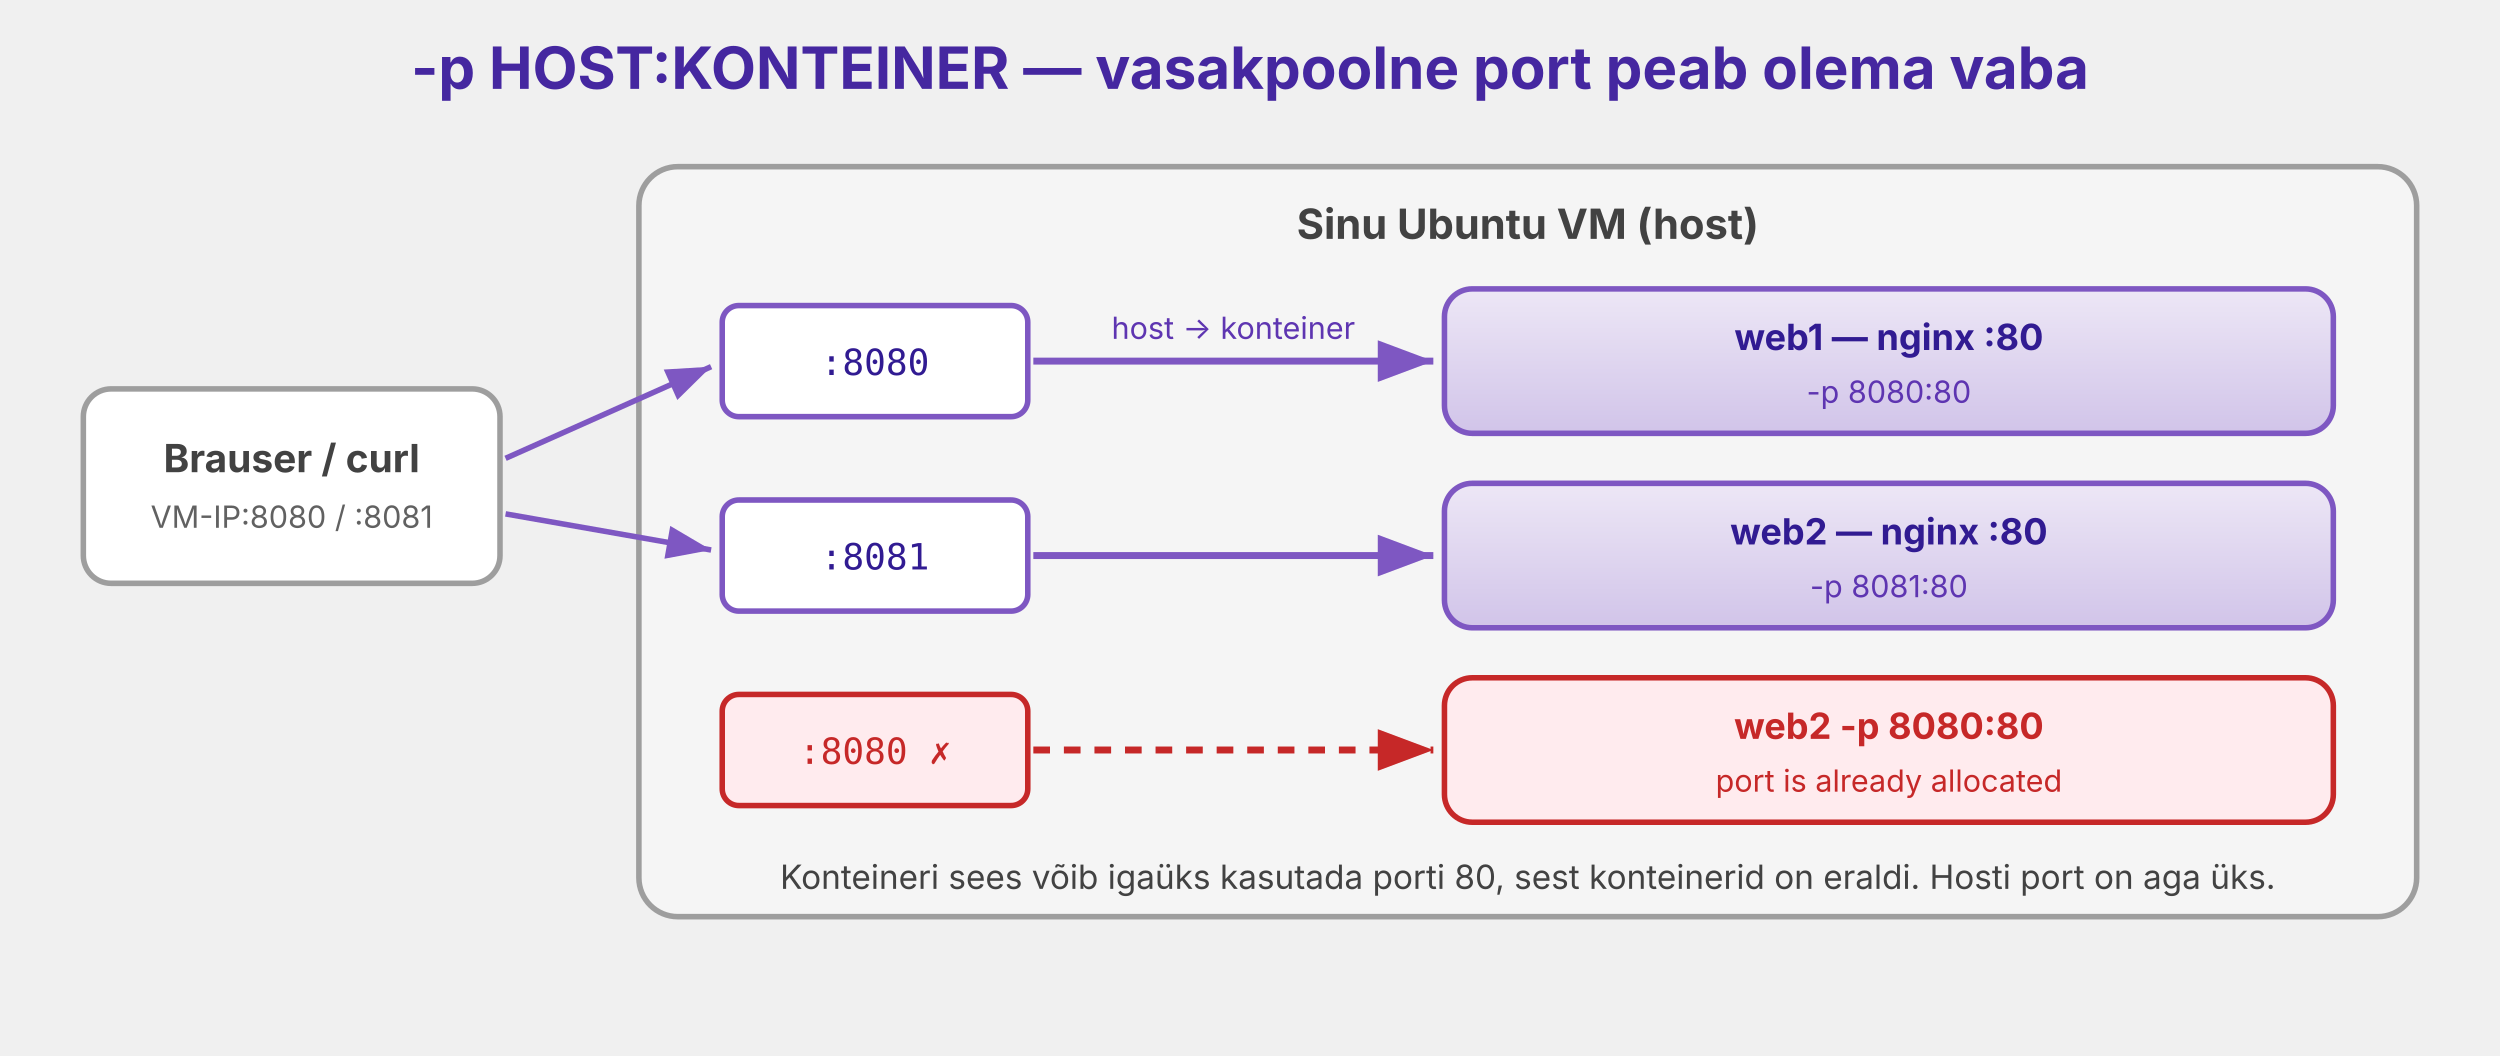
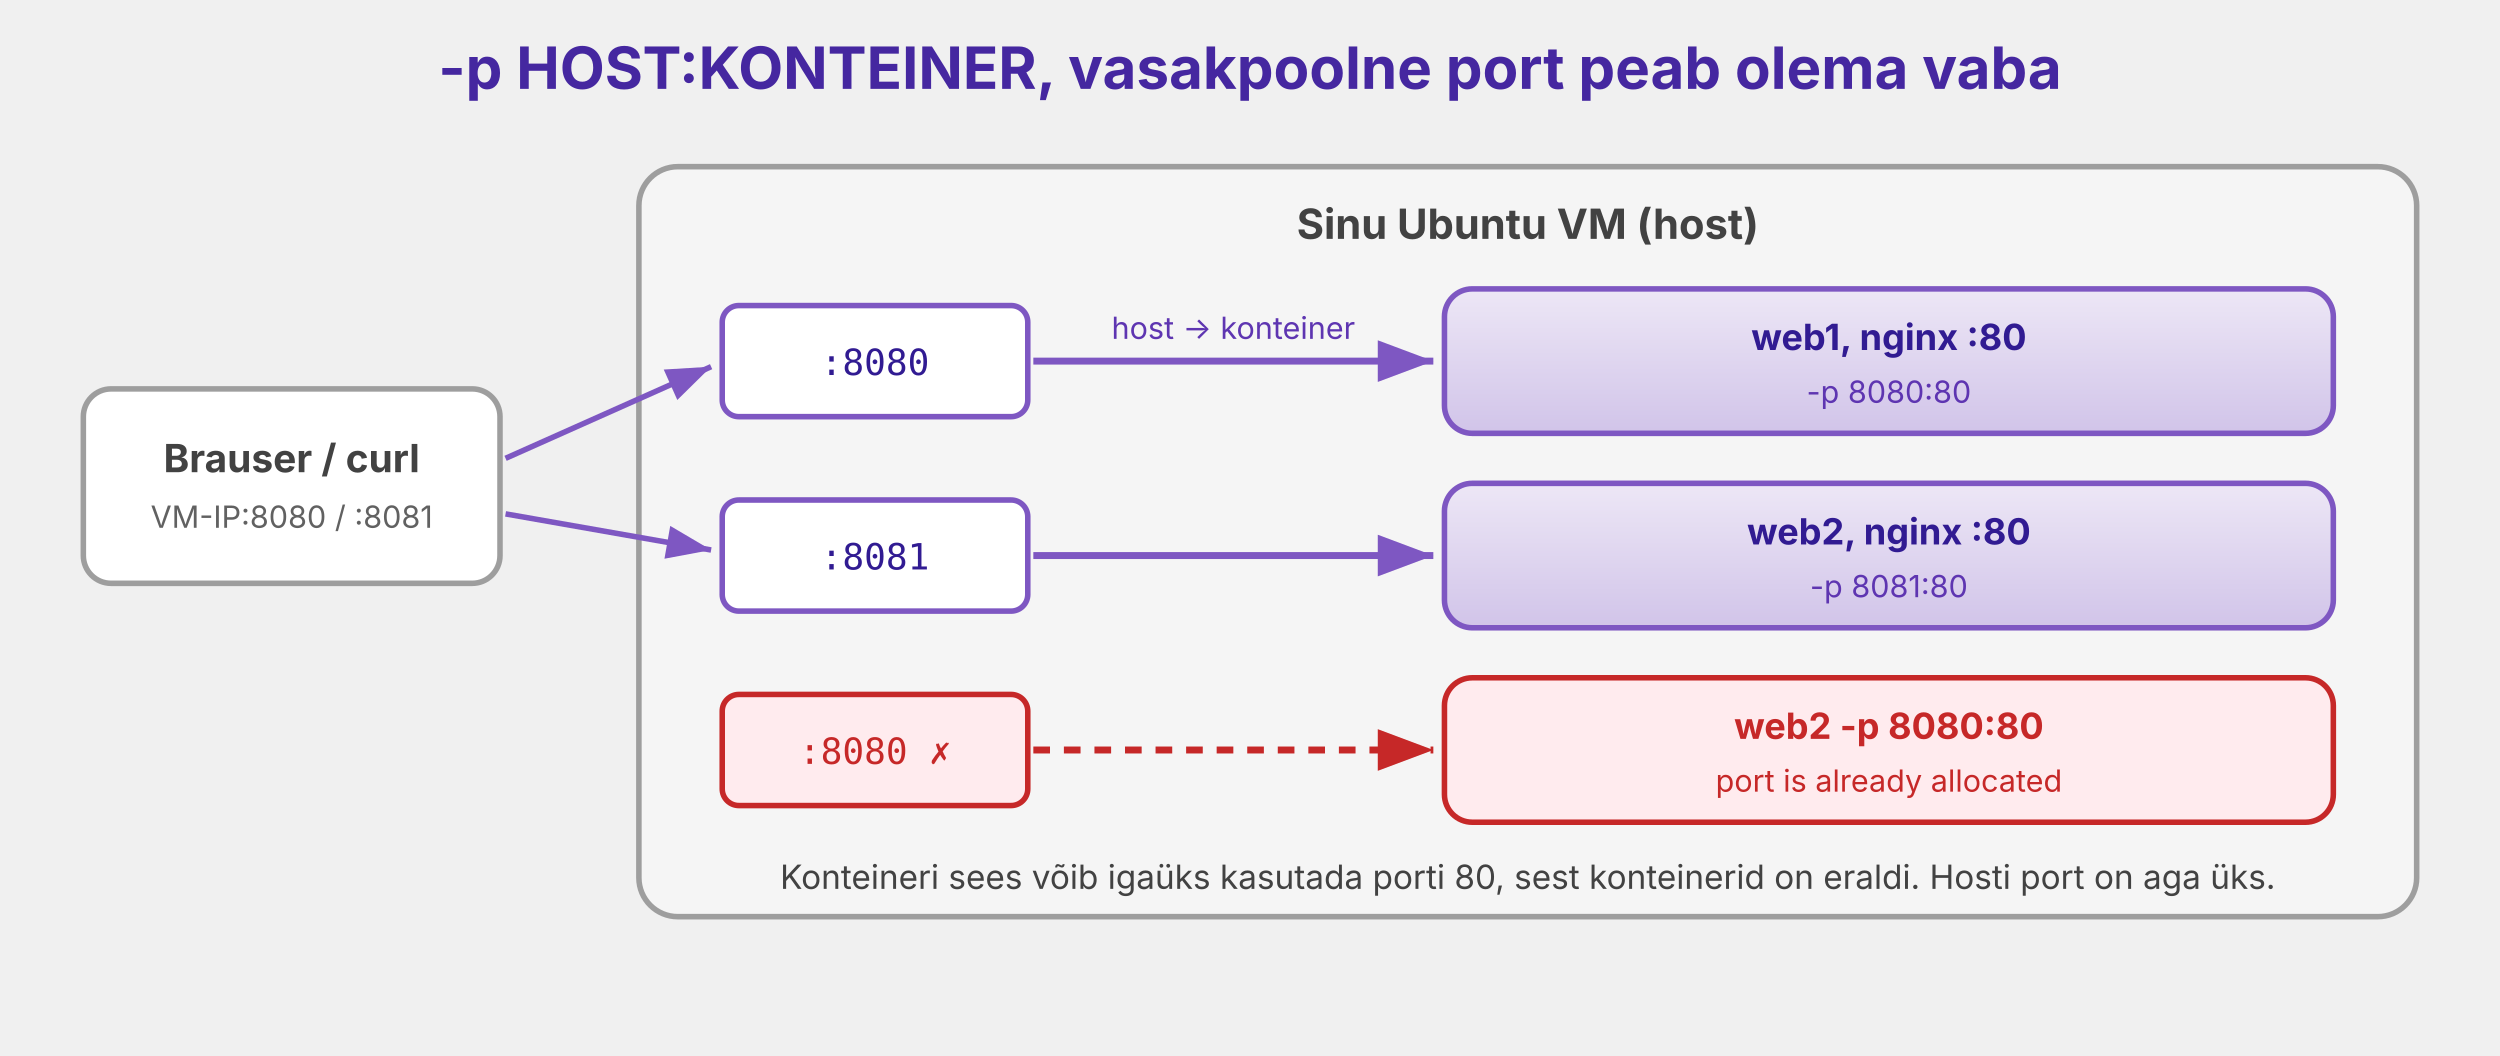
<svg xmlns="http://www.w3.org/2000/svg" viewBox="0 0 900 380" font-family="Inter, -apple-system, sans-serif">
  <defs>
    <linearGradient id="ct" x1="0" y1="0" x2="0" y2="1">
      <stop offset="0" stop-color="#ede7f6" />
      <stop offset="1" stop-color="#d1c4e9" />
    </linearGradient>
    <marker id="a5" markerWidth="10" markerHeight="10" refX="8" refY="3" orient="auto">
      <path d="M0,0 L8,3 L0,6 Z" fill="#7e57c2" />
    </marker>
    <marker id="ar" markerWidth="10" markerHeight="10" refX="8" refY="3" orient="auto">
      <path d="M0,0 L8,3 L0,6 Z" fill="#c62828" />
    </marker>
  </defs>
-   <text x="450" y="32" text-anchor="middle" font-size="21" font-weight="700" fill="#4527a0">-p HOST:KONTEINER — vasakpoolne port peab olema vaba</text>
+   <text x="450" y="32" text-anchor="middle" font-size="21" font-weight="700" fill="#4527a0">-p HOST:KONTEINER, vasakpoolne port peab olema vaba</text>
  <rect x="30" y="140" width="150" height="70" rx="10" fill="#fff" stroke="#9e9e9e" stroke-width="2" />
  <text x="105" y="170" text-anchor="middle" font-size="14" font-weight="700" fill="#424242">Brauser / curl</text>
  <text x="105" y="190" text-anchor="middle" font-size="11" fill="#616161">VM-IP:8080 / :8081</text>
  <rect x="230" y="60" width="640" height="270" rx="14" fill="#f5f5f5" stroke="#9e9e9e" stroke-width="2" />
  <text x="550" y="86" text-anchor="middle" font-size="15" font-weight="700" fill="#424242">Sinu Ubuntu VM (host)</text>
  <g font-family="JetBrains Mono, monospace" font-size="13">
    <rect x="260" y="110" width="110" height="40" rx="6" fill="#fff" stroke="#7e57c2" stroke-width="2" />
    <text x="315" y="135" text-anchor="middle" fill="#311b92">:8080</text>
    <rect x="260" y="180" width="110" height="40" rx="6" fill="#fff" stroke="#7e57c2" stroke-width="2" />
    <text x="315" y="205" text-anchor="middle" fill="#311b92">:8081</text>
    <rect x="260" y="250" width="110" height="40" rx="6" fill="#ffebee" stroke="#c62828" stroke-width="2" />
    <text x="315" y="275" text-anchor="middle" fill="#c62828">:8080 ✗</text>
  </g>
  <g font-size="13">
    <rect x="520" y="104" width="320" height="52" rx="10" fill="url(#ct)" stroke="#7e57c2" stroke-width="2" />
-     <text x="680" y="126" text-anchor="middle" font-weight="700" fill="#311b92">web1 — nginx :80</text>
+     <text x="680" y="126" text-anchor="middle" font-weight="700" fill="#311b92">web1, nginx :80</text>
    <text x="680" y="145" text-anchor="middle" font-size="11" fill="#5e35b1">-p 8080:80</text>
    <rect x="520" y="174" width="320" height="52" rx="10" fill="url(#ct)" stroke="#7e57c2" stroke-width="2" />
-     <text x="680" y="196" text-anchor="middle" font-weight="700" fill="#311b92">web2 — nginx :80</text>
+     <text x="680" y="196" text-anchor="middle" font-weight="700" fill="#311b92">web2, nginx :80</text>
    <text x="680" y="215" text-anchor="middle" font-size="11" fill="#5e35b1">-p 8081:80</text>
    <rect x="520" y="244" width="320" height="52" rx="10" fill="#ffebee" stroke="#c62828" stroke-width="2" />
    <text x="680" y="266" text-anchor="middle" font-weight="700" fill="#c62828">web2 -p 8080:80</text>
    <text x="680" y="285" text-anchor="middle" font-size="11" fill="#c62828">port is already allocated</text>
  </g>
  <line x1="182" y1="165" x2="256" y2="132" stroke="#7e57c2" stroke-width="2" marker-end="url(#a5)" />
  <line x1="182" y1="185" x2="256" y2="198" stroke="#7e57c2" stroke-width="2" marker-end="url(#a5)" />
  <line x1="372" y1="130" x2="516" y2="130" stroke="#7e57c2" stroke-width="2.5" marker-end="url(#a5)" />
  <line x1="372" y1="200" x2="516" y2="200" stroke="#7e57c2" stroke-width="2.5" marker-end="url(#a5)" />
  <line x1="372" y1="270" x2="516" y2="270" stroke="#c62828" stroke-width="2.5" stroke-dasharray="6 5" marker-end="url(#ar)" />
  <text x="444" y="122" text-anchor="middle" font-size="11" fill="#5e35b1">host → konteiner</text>
  <text x="550" y="320" text-anchor="middle" font-size="12" fill="#424242">Konteineri sees võib igaüks kasutada porti 80, sest konteinerid on eraldi. Hosti port on aga üks.</text>
</svg>
